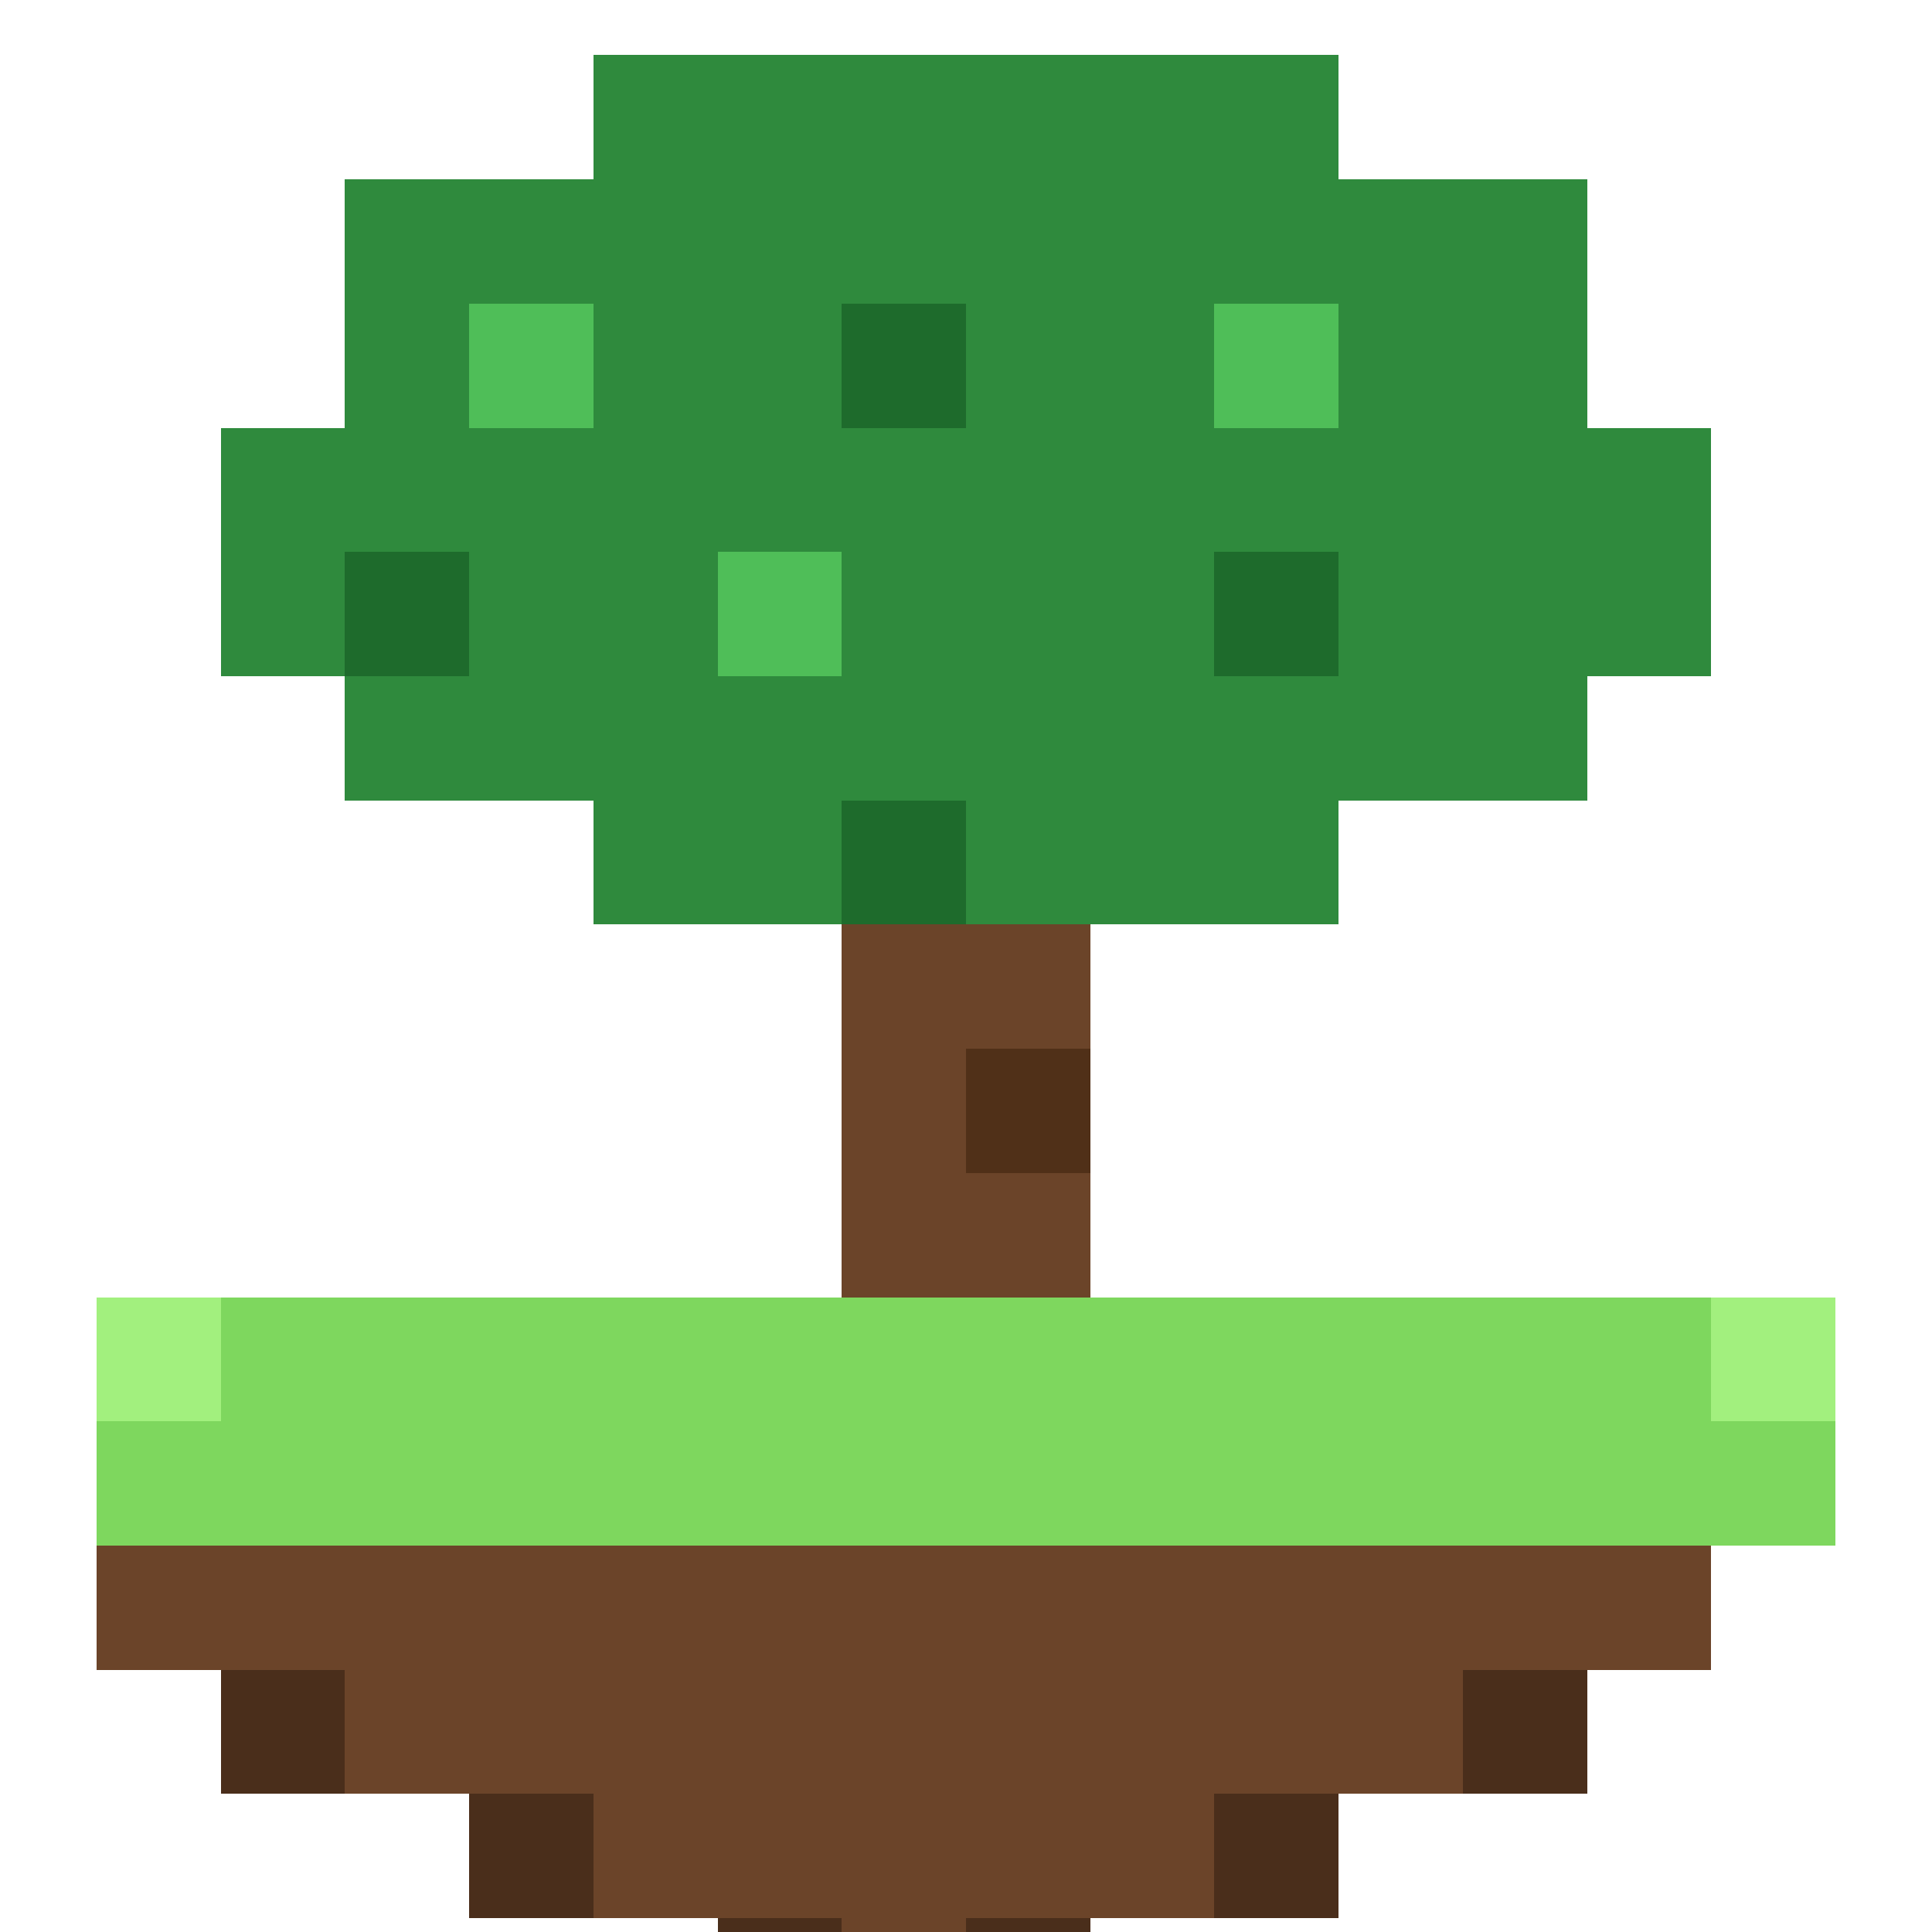
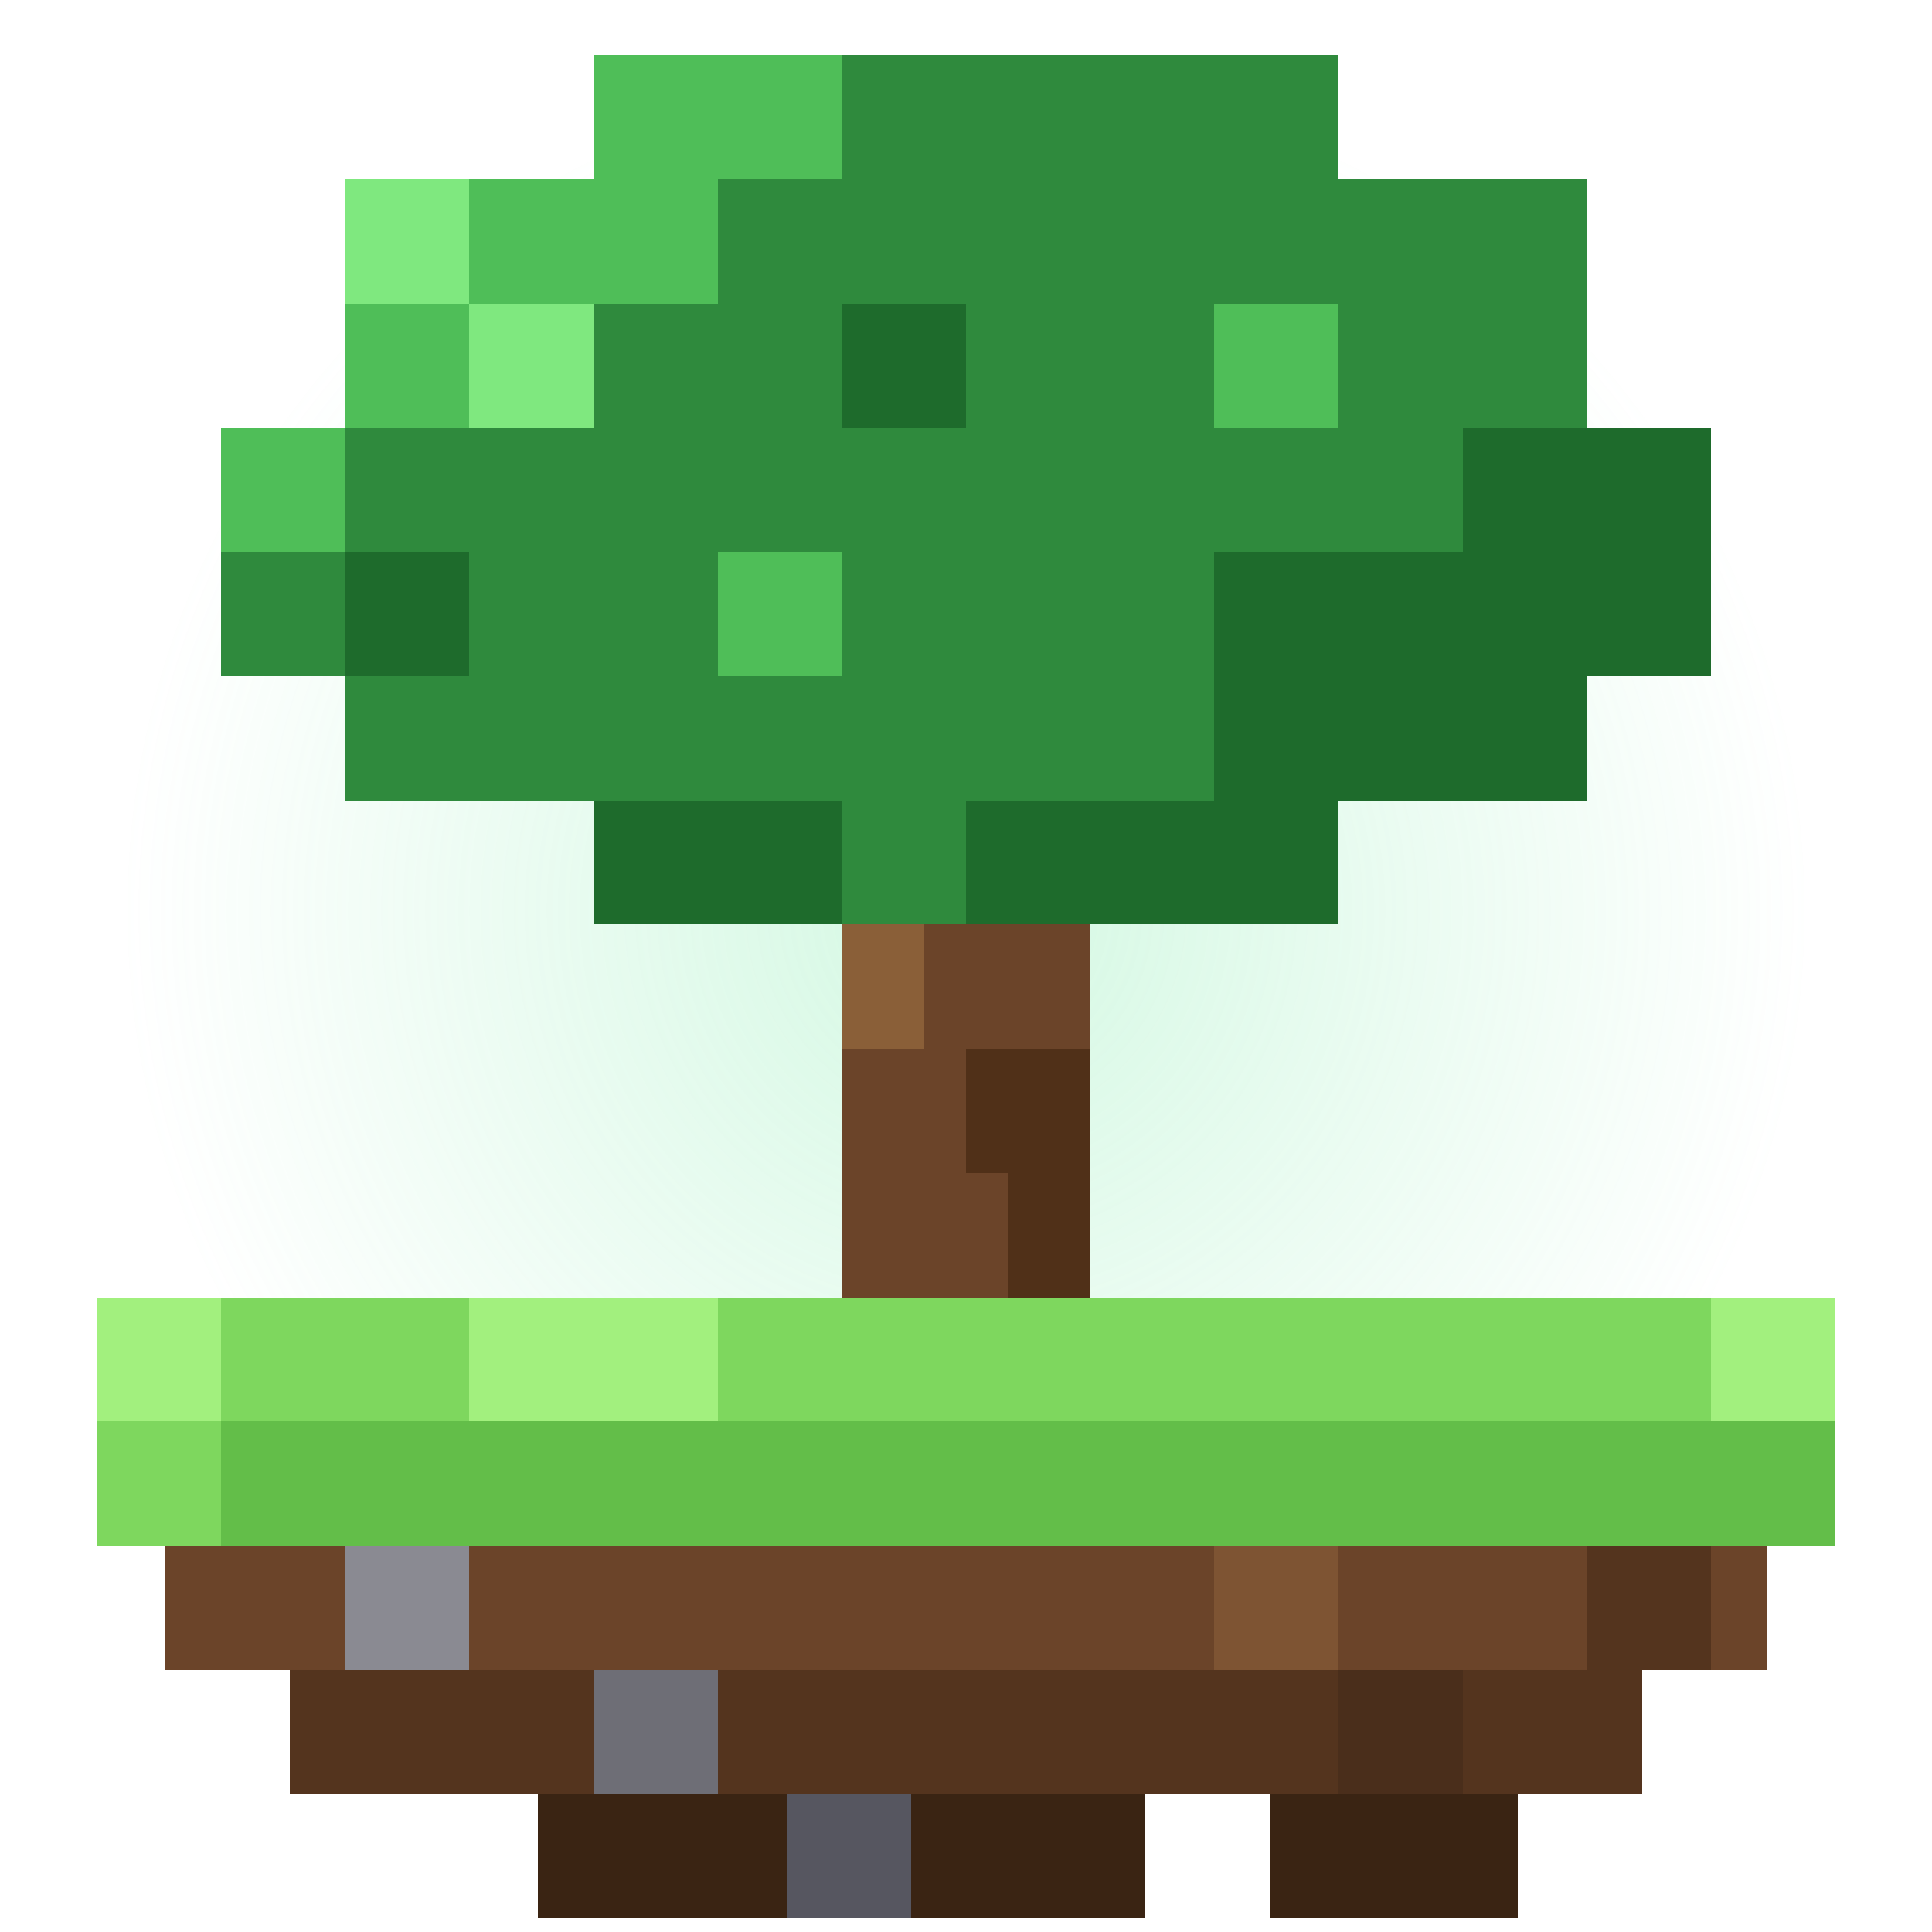
- <svg xmlns="http://www.w3.org/2000/svg" viewBox="0 0 140 140" shape-rendering="crispEdges">
-   <rect x="43" y="4" width="54" height="9" fill="#2F8A3D" />
-   <rect x="25" y="13" width="90" height="9" fill="#2F8A3D" />
-   <rect x="25" y="22" width="9" height="9" fill="#2F8A3D" />
-   <rect x="34" y="22" width="9" height="9" fill="#4FBE58" />
-   <rect x="43" y="22" width="18" height="9" fill="#2F8A3D" />
-   <rect x="61" y="22" width="9" height="9" fill="#1E6B2C" />
-   <rect x="70" y="22" width="18" height="9" fill="#2F8A3D" />
-   <rect x="88" y="22" width="9" height="9" fill="#4FBE58" />
-   <rect x="97" y="22" width="18" height="9" fill="#2F8A3D" />
-   <rect x="16" y="31" width="108" height="9" fill="#2F8A3D" />
-   <rect x="16" y="40" width="9" height="9" fill="#2F8A3D" />
-   <rect x="25" y="40" width="9" height="9" fill="#1E6B2C" />
-   <rect x="34" y="40" width="18" height="9" fill="#2F8A3D" />
-   <rect x="52" y="40" width="9" height="9" fill="#4FBE58" />
-   <rect x="61" y="40" width="27" height="9" fill="#2F8A3D" />
-   <rect x="88" y="40" width="9" height="9" fill="#1E6B2C" />
-   <rect x="97" y="40" width="27" height="9" fill="#2F8A3D" />
-   <rect x="25" y="49" width="90" height="9" fill="#2F8A3D" />
-   <rect x="43" y="58" width="18" height="9" fill="#2F8A3D" />
-   <rect x="61" y="58" width="9" height="9" fill="#1E6B2C" />
-   <rect x="70" y="58" width="27" height="9" fill="#2F8A3D" />
-   <rect x="61" y="67" width="18" height="9" fill="#6B4429" />
-   <rect x="61" y="76" width="9" height="9" fill="#6B4429" />
-   <rect x="70" y="76" width="9" height="9" fill="#503018" />
-   <rect x="61" y="85" width="18" height="9" fill="#6B4429" />
-   <rect x="7" y="94" width="9" height="9" fill="#A2F07E" />
-   <rect x="16" y="94" width="108" height="9" fill="#7ED75E" />
-   <rect x="124" y="94" width="9" height="9" fill="#A2F07E" />
-   <rect x="7" y="103" width="126" height="9" fill="#7ED75E" />
-   <rect x="7" y="112" width="117" height="9" fill="#6B4429" />
-   <rect x="16" y="121" width="9" height="9" fill="#4A2E1B" />
-   <rect x="25" y="121" width="81" height="9" fill="#6B4429" />
-   <rect x="106" y="121" width="9" height="9" fill="#4A2E1B" />
-   <rect x="34" y="130" width="9" height="9" fill="#4A2E1B" />
-   <rect x="43" y="130" width="45" height="9" fill="#6B4429" />
-   <rect x="88" y="130" width="9" height="9" fill="#4A2E1B" />
-   <rect x="52" y="139" width="9" height="9" fill="#4A2E1B" />
-   <rect x="61" y="139" width="9" height="9" fill="#6B4429" />
-   <rect x="70" y="139" width="9" height="9" fill="#4A2E1B" />
+ <svg xmlns="http://www.w3.org/2000/svg" viewBox="0 0 140 140">
+   <defs>
+     <radialGradient id="sgGlow">
+       <stop offset="0" stop-color="#6FE8A0" stop-opacity="0.30" />
+       <stop offset="1" stop-color="#6FE8A0" stop-opacity="0" />
+     </radialGradient>
+   </defs>
+   <circle cx="70" cy="66" r="62" fill="url(#sgGlow)" />
+   <g shape-rendering="crispEdges">
+     <rect x="43" y="4" width="54" height="9" fill="#2F8A3D" />
+     <rect x="43" y="4" width="18" height="9" fill="#4FBE58" />
+     <rect x="25" y="13" width="90" height="9" fill="#2F8A3D" />
+     <rect x="25" y="13" width="9" height="9" fill="#7FE87F" />
+     <rect x="34" y="13" width="18" height="9" fill="#4FBE58" />
+     <rect x="25" y="22" width="9" height="9" fill="#4FBE58" />
+     <rect x="34" y="22" width="9" height="9" fill="#7FE87F" />
+     <rect x="43" y="22" width="18" height="9" fill="#2F8A3D" />
+     <rect x="61" y="22" width="9" height="9" fill="#1E6B2C" />
+     <rect x="70" y="22" width="18" height="9" fill="#2F8A3D" />
+     <rect x="88" y="22" width="9" height="9" fill="#4FBE58" />
+     <rect x="97" y="22" width="18" height="9" fill="#2F8A3D" />
+     <rect x="16" y="31" width="108" height="9" fill="#2F8A3D" />
+     <rect x="16" y="31" width="9" height="9" fill="#4FBE58" />
+     <rect x="106" y="31" width="18" height="9" fill="#1E6B2C" />
+     <rect x="16" y="40" width="9" height="9" fill="#2F8A3D" />
+     <rect x="25" y="40" width="9" height="9" fill="#1E6B2C" />
+     <rect x="34" y="40" width="18" height="9" fill="#2F8A3D" />
+     <rect x="52" y="40" width="9" height="9" fill="#4FBE58" />
+     <rect x="61" y="40" width="27" height="9" fill="#2F8A3D" />
+     <rect x="88" y="40" width="9" height="9" fill="#1E6B2C" />
+     <rect x="97" y="40" width="27" height="9" fill="#1E6B2C" />
+     <rect x="25" y="49" width="90" height="9" fill="#2F8A3D" />
+     <rect x="88" y="49" width="27" height="9" fill="#1E6B2C" />
+     <rect x="43" y="58" width="18" height="9" fill="#1E6B2C" />
+     <rect x="61" y="58" width="9" height="9" fill="#2F8A3D" />
+     <rect x="70" y="58" width="27" height="9" fill="#1E6B2C" />
+     <rect x="61" y="67" width="18" height="9" fill="#6B4429" />
+     <rect x="61" y="67" width="6" height="9" fill="#8A5F38" />
+     <rect x="61" y="76" width="9" height="9" fill="#6B4429" />
+     <rect x="70" y="76" width="9" height="9" fill="#503018" />
+     <rect x="61" y="85" width="18" height="9" fill="#6B4429" />
+     <rect x="73" y="85" width="6" height="9" fill="#503018" />
+     <rect x="7" y="94" width="9" height="9" fill="#A2F07E" />
+     <rect x="16" y="94" width="108" height="9" fill="#7ED75E" />
+     <rect x="124" y="94" width="9" height="9" fill="#A2F07E" />
+     <rect x="34" y="94" width="18" height="9" fill="#A2F07E" />
+     <rect x="7" y="103" width="126" height="9" fill="#63BE49" />
+     <rect x="7" y="103" width="9" height="9" fill="#7ED75E" />
+     <rect x="12" y="112" width="116" height="9" fill="#6B4429" />
+     <rect x="25" y="112" width="9" height="9" fill="#8A8A92" />
+     <rect x="88" y="112" width="9" height="9" fill="#7E5433" />
+     <rect x="115" y="112" width="9" height="9" fill="#54341E" />
+     <rect x="21" y="121" width="98" height="9" fill="#54341E" />
+     <rect x="43" y="121" width="9" height="9" fill="#6E6E76" />
+     <rect x="97" y="121" width="9" height="9" fill="#4A2E1B" />
+     <rect x="39" y="130" width="44" height="9" fill="#3A2413" />
+     <rect x="92" y="130" width="18" height="9" fill="#3A2413" />
+     <rect x="57" y="130" width="9" height="9" fill="#565660" />
+   </g>
</svg>
